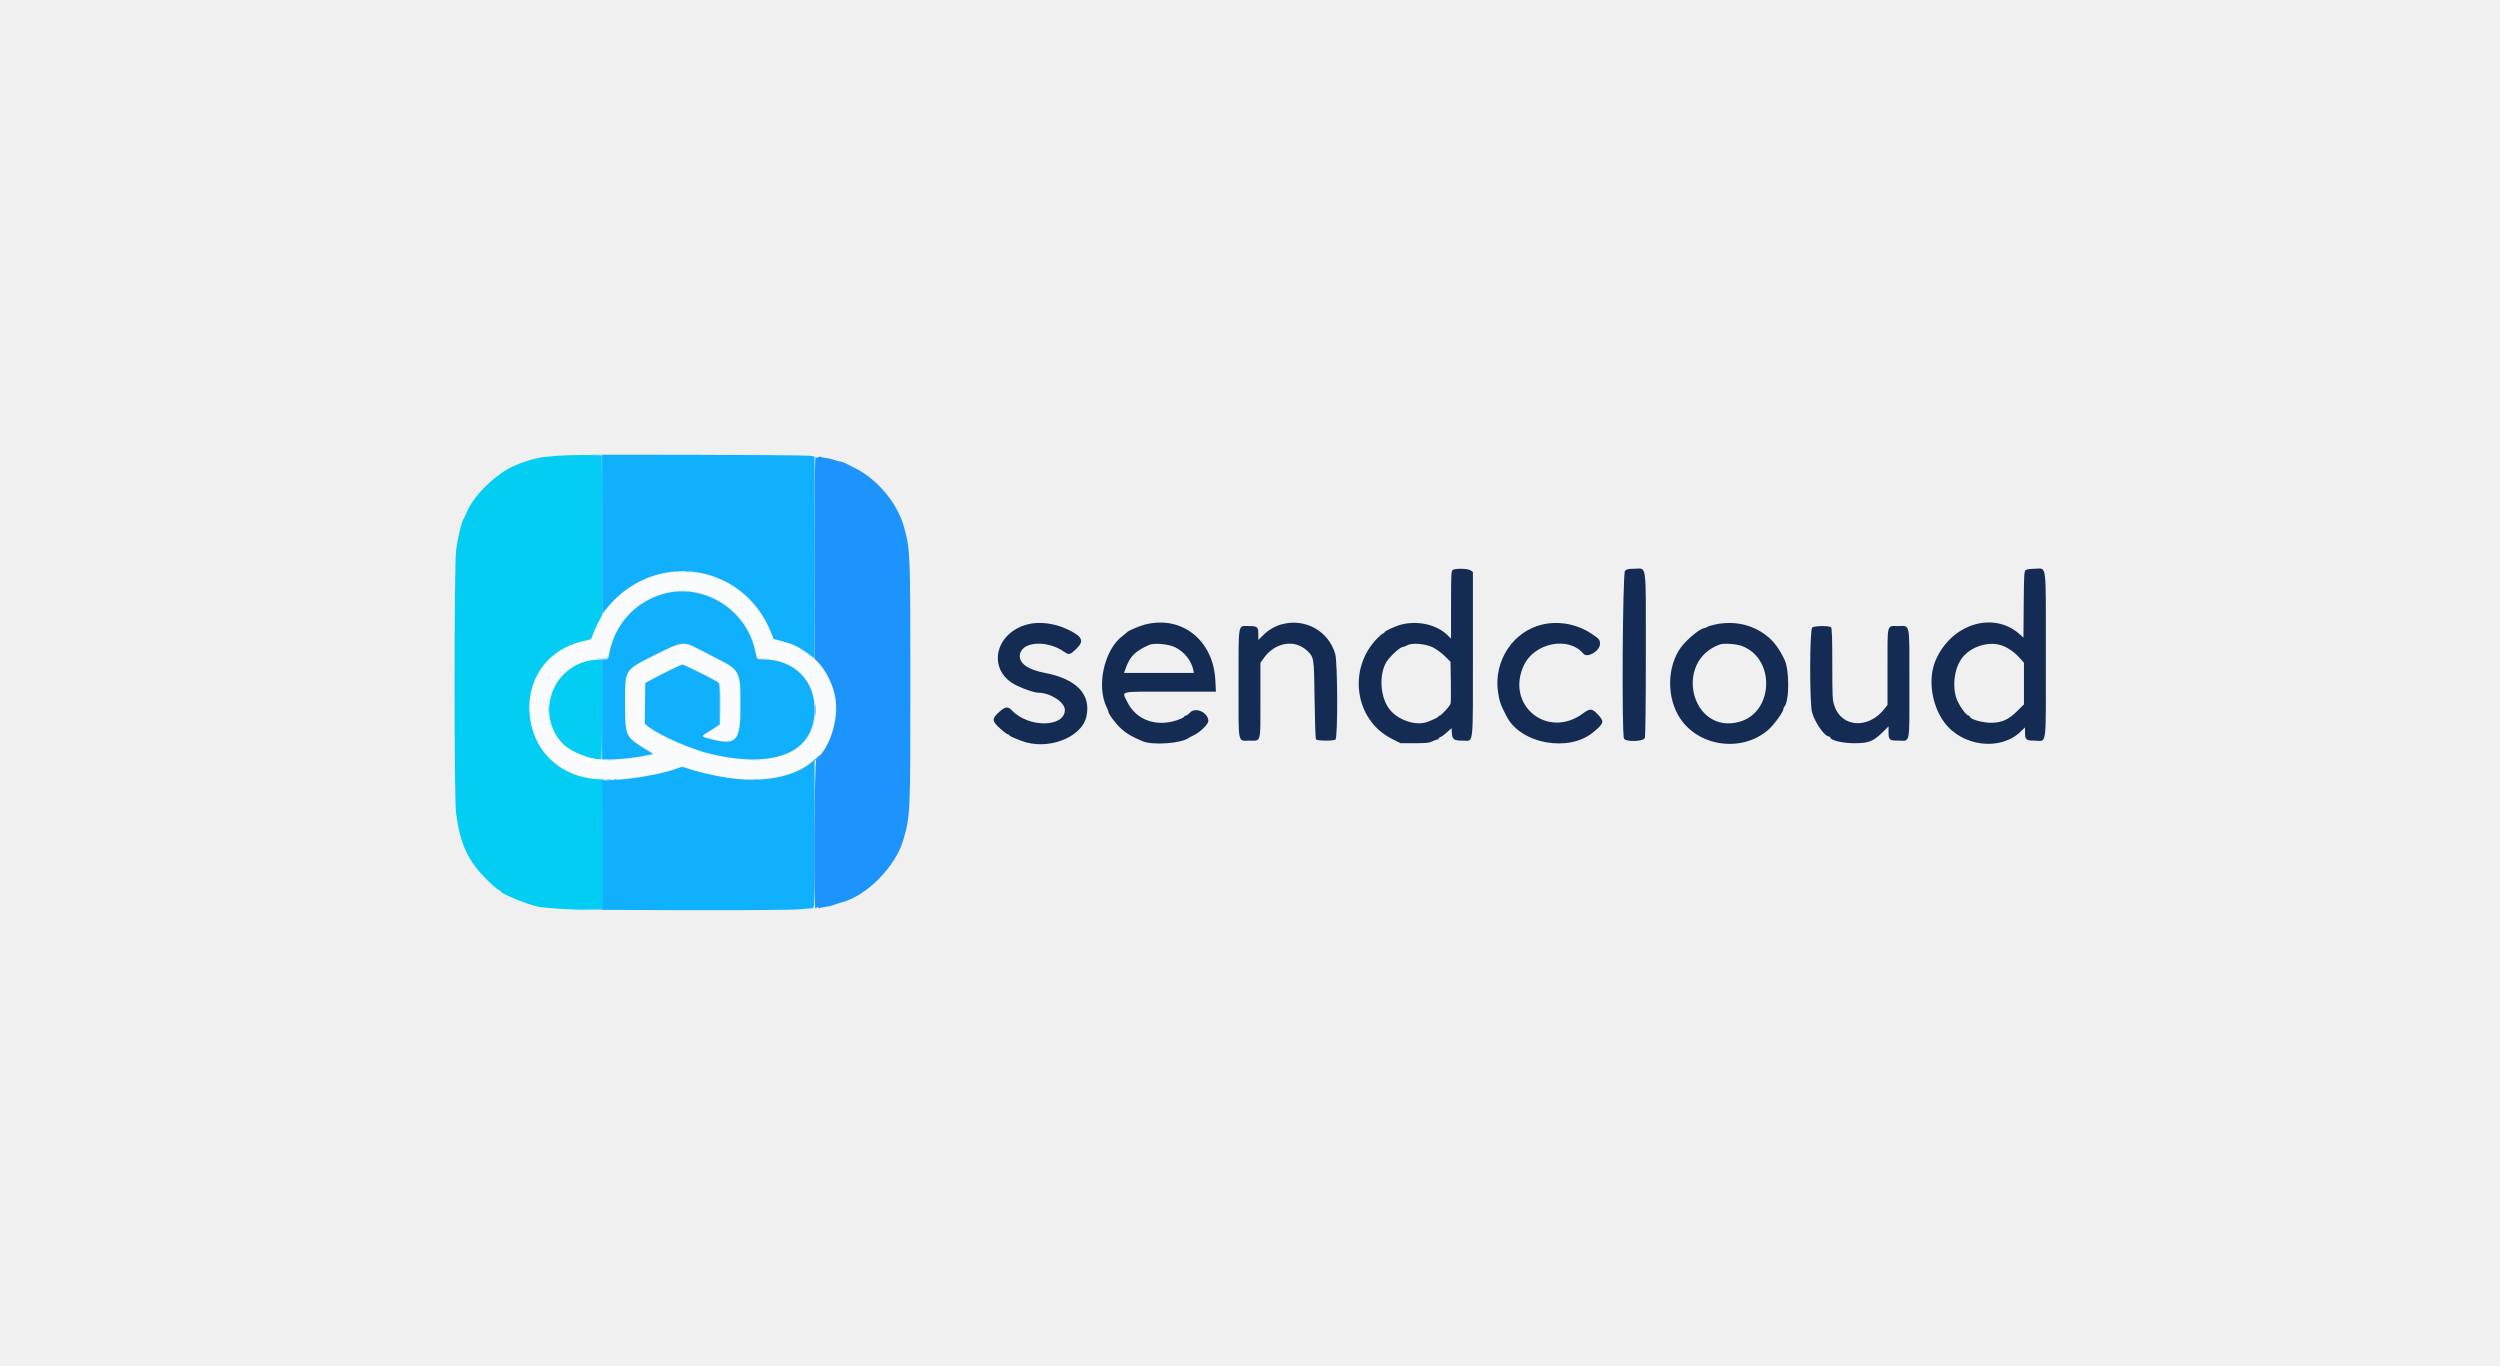
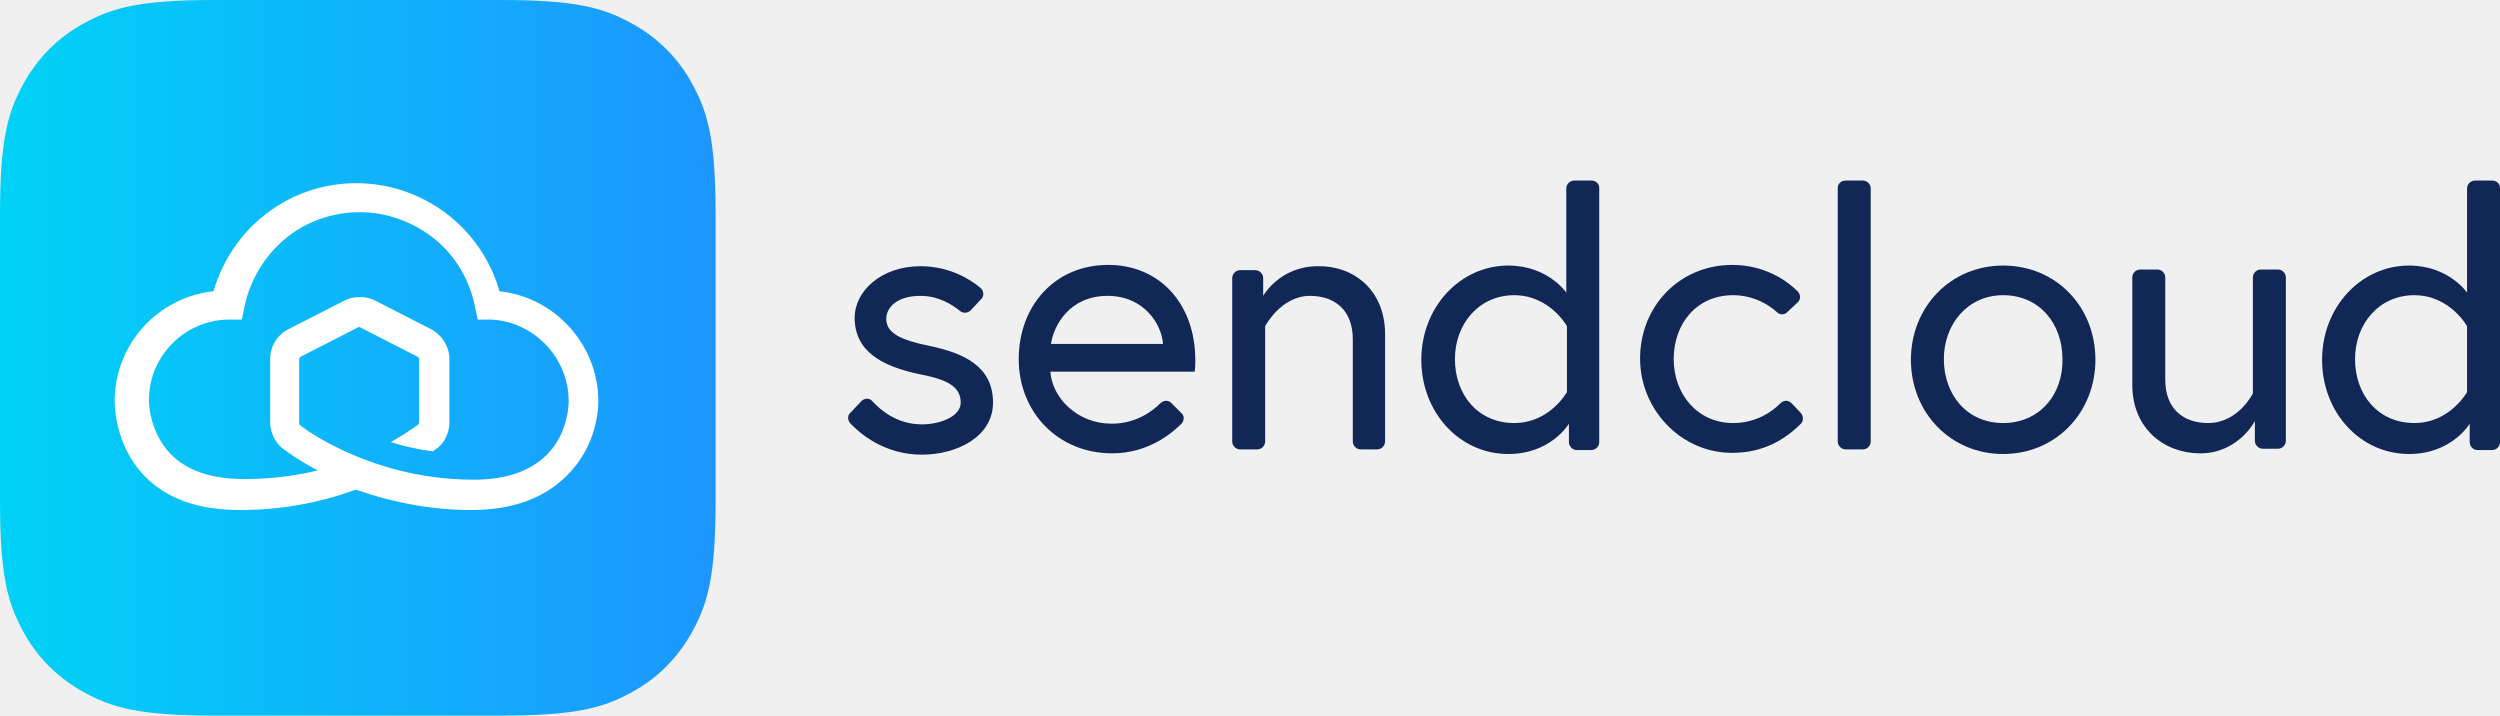
- <svg xmlns="http://www.w3.org/2000/svg" id="svg" version="1.1" width="400" height="218.467" viewBox="0, 0, 400,218.467">
-   <g id="svgg">
-     <path id="path0" d="M89.250 72.920 C 87.875 73.026,86.600 73.160,86.417 73.217 C 86.233 73.274,85.878 73.356,85.626 73.399 C 84.866 73.530,83.143 74.119,82.083 74.611 C 79.151 75.971,75.623 79.486,74.666 82.000 C 74.544 82.321,74.388 82.658,74.320 82.750 C 73.889 83.326,73.263 85.839,72.970 88.167 C 72.650 90.711,72.650 127.867,72.970 130.167 C 73.678 135.247,74.906 137.827,78.104 140.947 C 78.873 141.698,79.651 142.359,79.834 142.417 C 80.017 142.475,80.167 142.581,80.167 142.653 C 80.167 142.998,84.425 144.734,86.083 145.066 C 87.428 145.334,92.301 145.620,94.208 145.542 L 96.333 145.455 96.333 135.156 C 96.333 125.488,96.351 124.853,96.625 124.782 C 96.785 124.740,96.542 124.697,96.083 124.686 C 82.462 124.369,80.329 105.293,93.604 102.511 C 94.600 102.302,94.630 102.280,94.829 101.607 C 94.941 101.227,95.327 100.348,95.687 99.653 L 96.342 98.389 96.335 85.665 C 96.332 78.666,96.311 72.926,96.290 72.909 C 96.098 72.759,91.229 72.766,89.250 72.920 M94.750 105.620 C 88.316 106.517,85.584 114.379,90.091 119.025 C 91.266 120.236,94.370 121.500,96.170 121.500 C 96.274 121.500,96.333 118.612,96.333 113.500 L 96.333 105.500 95.792 105.525 C 95.494 105.539,95.025 105.581,94.750 105.620 M98.208 124.782 C 98.369 124.823,98.631 124.823,98.792 124.782 C 98.952 124.740,98.821 124.705,98.500 124.705 C 98.179 124.705,98.048 124.740,98.208 124.782 " stroke="none" fill="#04cdf4" fill-rule="evenodd" />
-     <path id="path1" d="M107.250 91.593 C 107.067 91.635,106.504 91.748,106.000 91.844 C 101.153 92.764,96.712 96.668,95.014 101.500 C 94.706 102.377,94.662 102.422,93.983 102.538 C 82.358 104.528,81.519 121.197,92.898 124.079 C 96.899 125.092,104.539 124.451,108.580 122.762 C 109.067 122.559,109.241 122.570,110.106 122.858 C 123.396 127.291,133.684 123.200,133.664 113.489 C 133.653 108.143,128.722 102.500,124.061 102.500 C 123.779 102.500,123.646 102.319,123.422 101.634 C 121.877 96.912,117.785 93.205,112.667 91.892 C 111.757 91.659,107.890 91.445,107.250 91.593 M112.250 94.906 C 116.550 96.081,119.936 99.641,120.940 104.042 L 121.235 105.333 122.076 105.336 C 131.411 105.368,133.992 118.181,125.226 120.981 C 120.151 122.602,111.126 120.917,104.970 117.199 C 103.015 116.018,103.153 116.384,103.205 112.502 L 103.250 109.130 106.203 107.607 L 109.156 106.083 111.619 107.319 C 112.975 107.999,114.365 108.731,114.708 108.946 L 115.333 109.338 115.333 112.556 C 115.333 116.250,115.468 115.911,113.517 117.135 L 112.451 117.804 113.100 117.987 C 117.789 119.311,118.334 118.748,118.332 112.584 C 118.331 107.240,118.418 107.378,113.453 104.843 C 108.955 102.546,109.409 102.547,104.952 104.822 C 99.852 107.425,100.083 107.057,100.085 112.583 C 100.086 117.765,100.078 117.748,103.244 119.682 C 104.997 120.754,105.000 120.720,103.125 121.053 C 98.963 121.791,95.506 121.776,93.281 121.011 C 84.603 118.025,86.509 106.152,95.787 105.399 C 97.108 105.292,97.176 105.267,97.262 104.852 C 98.797 97.427,105.411 93.038,112.250 94.906 " stroke="none" fill="#fafbfc" fill-rule="evenodd" />
-     <path id="path2" d="M232.458 91.180 C 232.190 91.336,232.167 91.784,232.167 96.766 L 232.167 102.183 231.542 101.574 C 229.889 99.964,226.930 99.277,224.330 99.899 C 223.319 100.141,221.500 100.973,221.500 101.194 C 221.500 101.271,221.421 101.333,221.324 101.333 C 221.227 101.333,220.796 101.692,220.366 102.130 C 215.575 107.006,216.750 115.203,222.668 118.195 L 224.083 118.910 226.333 118.913 C 228.154 118.916,228.692 118.861,229.151 118.625 C 229.463 118.465,229.819 118.333,229.942 118.333 C 230.066 118.333,230.167 118.263,230.167 118.178 C 230.167 118.092,230.306 117.978,230.476 117.924 C 230.646 117.870,231.114 117.530,231.517 117.168 L 232.250 116.510 232.299 117.297 C 232.363 118.333,232.615 118.500,234.109 118.500 C 235.804 118.500,235.667 119.722,235.667 104.687 L 235.667 91.519 235.296 91.259 C 234.870 90.961,232.928 90.907,232.458 91.180 M260.000 91.333 C 259.616 91.717,259.462 117.472,259.839 118.178 C 260.142 118.744,262.949 118.655,263.171 118.072 C 263.271 117.808,263.333 112.692,263.333 104.656 C 263.333 89.567,263.526 91.000,261.500 91.000 C 260.556 91.000,260.270 91.063,260.000 91.333 M324.116 91.208 C 323.865 91.395,323.831 91.971,323.793 96.719 L 323.750 102.021 323.167 101.495 C 318.950 97.689,312.122 99.841,309.659 105.750 C 308.450 108.649,309.064 112.861,311.091 115.585 C 313.963 119.444,320.030 120.195,323.269 117.091 L 324.000 116.390 324.000 117.123 C 324.000 118.350,324.165 118.500,325.517 118.500 C 327.551 118.500,327.333 120.138,327.333 104.853 C 327.333 89.504,327.525 91.000,325.560 91.000 C 324.891 91.000,324.278 91.088,324.116 91.208 M164.333 99.915 C 158.929 101.410,157.946 107.501,162.750 109.722 C 164.188 110.387,165.540 110.829,166.144 110.832 C 168.027 110.840,170.356 112.342,170.374 113.558 C 170.417 116.398,164.581 116.484,161.927 113.683 C 161.263 112.983,160.853 113.032,159.851 113.932 C 158.665 114.999,158.689 115.357,160.028 116.569 C 160.594 117.081,161.157 117.500,161.278 117.500 C 161.400 117.500,161.500 117.559,161.500 117.630 C 161.500 117.761,161.868 117.934,163.417 118.532 C 167.543 120.127,173.066 118.065,173.824 114.646 C 174.610 111.104,172.251 108.629,167.167 107.661 C 164.597 107.172,163.167 106.218,163.167 104.995 C 163.167 102.657,167.425 102.262,170.331 104.331 C 171.012 104.816,171.239 104.758,172.167 103.864 C 173.525 102.556,173.243 101.878,170.861 100.723 C 168.762 99.705,166.228 99.392,164.333 99.915 M183.250 99.913 C 182.367 100.135,180.489 100.927,180.339 101.141 C 180.290 101.210,179.959 101.486,179.604 101.753 C 176.656 103.968,175.376 109.818,177.095 113.222 C 177.226 113.481,177.333 113.761,177.333 113.844 C 177.333 114.218,178.572 115.870,179.415 116.622 C 180.293 117.404,181.091 117.867,182.828 118.602 C 184.419 119.275,188.964 118.954,190.167 118.084 C 190.304 117.985,190.679 117.785,191.000 117.640 C 191.964 117.206,193.333 115.871,193.333 115.366 C 193.333 114.013,191.312 113.066,190.417 114.000 C 190.153 114.275,189.839 114.500,189.719 114.500 C 189.598 114.500,189.500 114.559,189.500 114.630 C 189.500 114.702,189.256 114.863,188.958 114.989 C 185.371 116.501,181.823 115.372,180.330 112.244 C 179.502 110.508,178.810 110.667,187.191 110.667 L 194.550 110.667 194.452 108.792 C 194.119 102.428,189.094 98.444,183.250 99.913 M205.000 99.907 C 203.944 100.203,202.899 100.831,202.056 101.675 L 201.333 102.400 201.333 101.483 C 201.333 100.287,201.186 100.167,199.723 100.167 C 198.049 100.167,198.167 99.464,198.167 109.456 C 198.167 119.359,198.000 118.500,199.917 118.500 C 201.810 118.500,201.667 119.026,201.667 112.079 L 201.667 106.059 202.224 105.274 C 204.018 102.752,207.182 102.231,209.155 104.134 C 210.249 105.190,210.242 105.141,210.333 111.917 C 210.379 115.308,210.477 118.177,210.552 118.292 C 210.713 118.542,213.284 118.579,213.667 118.337 C 214.067 118.084,214.032 105.989,213.627 104.604 C 212.547 100.911,208.764 98.851,205.000 99.907 M246.833 99.909 C 242.109 100.982,238.969 105.717,239.676 110.701 C 239.890 112.214,240.125 112.869,241.116 114.728 C 243.401 119.015,250.953 120.382,254.849 117.214 C 256.672 115.731,256.747 115.438,255.598 114.256 C 254.699 113.331,254.400 113.316,253.285 114.143 C 247.615 118.344,240.841 112.848,243.814 106.460 C 245.501 102.835,250.989 101.758,253.340 104.591 C 253.971 105.352,256.000 104.152,256.000 103.017 C 256.000 102.362,255.888 102.227,254.667 101.408 C 252.365 99.865,249.467 99.311,246.833 99.909 M274.339 99.936 C 273.747 100.065,273.188 100.245,273.098 100.336 C 273.007 100.426,272.832 100.500,272.709 100.500 C 272.181 100.500,270.544 101.751,269.395 103.032 C 266.877 105.840,266.491 110.903,268.525 114.460 C 271.358 119.417,278.593 120.566,282.948 116.750 C 283.821 115.985,285.333 113.905,285.333 113.469 C 285.333 113.339,285.403 113.162,285.488 113.075 C 286.310 112.236,286.329 107.190,285.517 105.529 C 284.600 103.653,283.763 102.553,282.546 101.628 C 280.241 99.875,277.346 99.278,274.339 99.936 M289.958 100.399 C 289.533 100.722,289.513 112.619,289.936 114.023 C 290.431 115.667,291.945 117.833,292.600 117.833 C 292.728 117.833,292.833 117.895,292.833 117.969 C 292.833 118.435,294.786 118.917,296.667 118.914 C 298.988 118.911,299.689 118.643,301.186 117.187 L 302.167 116.234 302.167 117.167 C 302.167 118.370,302.317 118.500,303.711 118.500 C 305.691 118.500,305.500 119.471,305.500 109.388 C 305.500 99.256,305.685 100.181,303.658 100.172 C 301.870 100.164,302.000 99.656,302.000 106.677 L 302.000 112.787 301.493 113.435 C 298.964 116.667,294.679 116.415,293.515 112.966 C 293.189 112.001,293.167 111.575,293.167 106.251 C 293.167 102.052,293.114 100.514,292.967 100.367 C 292.688 100.088,290.335 100.113,289.958 100.399 M188.051 103.578 C 189.488 104.298,190.596 105.673,190.910 107.125 L 191.026 107.667 185.437 107.667 L 179.848 107.667 180.077 107.019 C 180.778 105.030,181.578 104.216,183.833 103.195 C 184.648 102.826,186.971 103.037,188.051 103.578 M229.240 103.570 C 229.785 103.837,230.647 104.466,231.157 104.967 L 232.083 105.878 232.135 109.053 C 232.164 110.799,232.146 112.383,232.095 112.572 C 231.989 112.969,230.594 114.500,230.338 114.500 C 230.244 114.500,230.166 114.556,230.165 114.625 C 230.163 114.740,229.613 115.015,228.450 115.480 C 226.628 116.209,223.739 115.275,222.335 113.502 C 220.682 111.415,220.588 107.333,222.150 105.459 C 223.032 104.400,224.117 103.505,224.531 103.494 C 224.651 103.491,224.938 103.377,225.167 103.241 C 225.894 102.811,228.048 102.984,229.240 103.570 M278.677 103.351 C 284.087 105.323,283.820 113.973,278.302 115.489 C 270.661 117.590,267.681 105.830,275.167 103.117 C 275.808 102.885,277.754 103.014,278.677 103.351 M320.500 103.353 C 321.473 103.752,322.408 104.427,323.139 105.258 L 323.833 106.047 323.833 109.372 L 323.833 112.698 322.792 113.734 C 321.440 115.079,320.452 115.557,318.853 115.641 C 317.393 115.717,315.167 115.106,315.167 114.629 C 315.167 114.558,315.087 114.500,314.991 114.500 C 314.675 114.500,313.836 113.440,313.287 112.348 C 312.340 110.464,312.529 107.471,313.713 105.595 C 315.043 103.489,318.251 102.429,320.500 103.353 " stroke="none" fill="#142c54" fill-rule="evenodd" />
-     <path id="path3" d="M94.542 72.787 L 96.333 72.845 96.341 85.547 L 96.349 98.250 96.799 97.667 C 104.391 87.836,118.997 89.884,123.466 101.405 L 123.785 102.227 125.101 102.581 C 126.862 103.055,127.804 103.497,129.181 104.499 L 130.333 105.337 130.333 89.185 L 130.333 73.034 129.542 72.920 C 129.106 72.857,120.650 72.788,110.750 72.767 C 100.850 72.746,93.556 72.755,94.542 72.787 M106.250 94.997 C 101.570 96.277,98.251 99.992,97.424 104.875 C 97.330 105.432,97.265 105.500,96.826 105.500 L 96.333 105.500 96.333 113.500 L 96.333 121.500 97.828 121.500 C 99.289 121.500,102.122 121.168,103.713 120.810 L 104.510 120.631 103.297 119.884 C 100.036 117.875,100.007 117.813,100.007 112.583 C 100.007 106.949,99.799 107.276,105.061 104.643 C 109.074 102.635,109.435 102.588,111.675 103.789 C 112.358 104.155,113.779 104.888,114.833 105.417 C 118.318 107.167,118.500 107.522,118.500 112.583 C 118.500 118.582,117.938 119.284,113.922 118.314 C 112.263 117.913,112.153 117.802,112.946 117.330 C 113.297 117.122,113.938 116.719,114.371 116.434 L 115.158 115.917 115.162 112.629 C 115.167 109.398,115.160 109.337,114.792 109.107 C 113.904 108.552,109.434 106.333,109.205 106.333 C 108.979 106.333,106.241 107.670,104.083 108.834 L 103.250 109.283 103.205 112.554 L 103.160 115.825 103.955 116.415 C 105.798 117.781,110.667 119.896,113.583 120.596 C 123.713 123.028,130.045 120.536,130.335 114.004 C 130.558 108.991,127.157 105.507,122.036 105.501 C 121.477 105.500,121.134 105.424,121.094 105.292 C 121.060 105.177,120.904 104.525,120.747 103.843 C 119.273 97.425,112.494 93.289,106.250 94.997 M130.172 121.687 C 127.346 124.322,122.131 125.344,116.224 124.421 C 113.967 124.068,111.355 123.442,109.869 122.897 C 109.219 122.658,109.097 122.659,108.490 122.901 C 106.146 123.839,100.459 124.827,97.375 124.832 L 96.333 124.833 96.333 135.161 L 96.333 145.488 94.625 145.542 C 93.685 145.572,100.417 145.610,109.583 145.626 C 120.260 145.645,126.879 145.592,128.000 145.480 C 128.962 145.383,129.881 145.306,130.042 145.308 C 130.317 145.312,130.333 144.642,130.333 133.539 L 130.333 121.766 130.866 121.216 C 131.712 120.344,131.348 120.590,130.172 121.687 " stroke="none" fill="#11b0fc" fill-rule="evenodd" />
-     <path id="path4" d="M130.338 89.175 L 130.343 105.417 130.861 105.917 C 131.447 106.483,132.327 107.797,132.702 108.667 C 133.299 110.053,133.384 110.305,133.603 111.333 C 134.323 114.720,132.886 119.589,130.609 121.479 C 130.309 121.727,130.169 145.333,130.467 145.333 C 130.540 145.333,130.701 145.240,130.824 145.125 C 131.006 144.956,131.023 144.961,130.915 145.151 C 130.810 145.336,130.867 145.362,131.182 145.274 C 131.403 145.212,131.921 145.115,132.333 145.058 C 132.746 145.001,133.220 144.884,133.387 144.798 C 133.554 144.712,134.100 144.536,134.601 144.405 C 138.689 143.340,143.311 138.659,144.543 134.333 C 145.652 130.440,145.656 130.347,145.656 109.167 C 145.656 88.249,145.641 87.894,144.620 84.250 C 143.569 80.500,140.416 76.719,136.833 74.915 C 136.146 74.569,135.384 74.184,135.141 74.059 C 134.898 73.935,134.551 73.833,134.370 73.833 C 134.189 73.833,133.784 73.726,133.470 73.595 C 133.156 73.464,132.601 73.329,132.237 73.295 C 131.873 73.261,131.480 73.174,131.364 73.102 C 131.247 73.030,131.056 73.051,130.939 73.148 C 130.787 73.274,130.669 73.269,130.529 73.129 C 130.379 72.979,130.334 76.725,130.338 89.175 M130.392 113.583 C 130.392 114.408,130.420 114.767,130.455 114.380 C 130.490 113.993,130.490 113.318,130.456 112.880 C 130.422 112.442,130.393 112.758,130.392 113.583 " stroke="none" fill="#1c94fc" fill-rule="evenodd" />
-     <path id="path5" d="M108.875 94.615 C 109.035 94.657,109.298 94.657,109.458 94.615 C 109.619 94.573,109.487 94.539,109.167 94.539 C 108.846 94.539,108.715 94.573,108.875 94.615 M133.717 113.500 C 133.717 114.004,133.748 114.210,133.786 113.958 C 133.824 113.706,133.824 113.294,133.786 113.042 C 133.748 112.790,133.717 112.996,133.717 113.500 " stroke="none" fill="#69ccfc" fill-rule="evenodd" />
-     <path id="path6" d="M107.875 94.615 C 108.035 94.657,108.298 94.657,108.458 94.615 C 108.619 94.573,108.487 94.539,108.167 94.539 C 107.846 94.539,107.715 94.573,107.875 94.615 M109.875 94.615 C 110.035 94.657,110.298 94.657,110.458 94.615 C 110.619 94.573,110.487 94.539,110.167 94.539 C 109.846 94.539,109.715 94.573,109.875 94.615 M97.167 105.139 C 97.167 105.259,96.830 105.345,96.292 105.363 L 95.417 105.393 96.232 105.457 C 96.998 105.516,97.535 105.312,97.281 105.058 C 97.218 104.996,97.167 105.032,97.167 105.139 M121.625 105.454 C 121.923 105.491,122.410 105.491,122.708 105.454 C 123.006 105.417,122.763 105.387,122.167 105.387 C 121.571 105.387,121.327 105.417,121.625 105.454 M115.237 112.583 C 115.237 114.417,115.261 115.189,115.291 114.301 C 115.321 113.412,115.321 111.912,115.291 110.967 C 115.261 110.023,115.237 110.750,115.237 112.583 M87.717 113.500 C 87.717 114.004,87.748 114.210,87.786 113.958 C 87.824 113.706,87.824 113.294,87.786 113.042 C 87.748 112.790,87.717 112.996,87.717 113.500 M96.963 121.622 C 97.355 121.657,97.955 121.657,98.296 121.621 C 98.637 121.585,98.317 121.557,97.583 121.557 C 96.850 121.558,96.571 121.587,96.963 121.622 M120.129 121.622 C 120.521 121.657,121.121 121.657,121.463 121.621 C 121.804 121.585,121.483 121.557,120.750 121.557 C 120.017 121.558,119.737 121.587,120.129 121.622 " stroke="none" fill="#7edcfc" fill-rule="evenodd" />
-     <path id="path7" d="M108.042 91.448 C 108.202 91.490,108.465 91.490,108.625 91.448 C 108.785 91.406,108.654 91.372,108.333 91.372 C 108.013 91.372,107.881 91.406,108.042 91.448 M109.708 91.448 C 109.869 91.490,110.131 91.490,110.292 91.448 C 110.452 91.406,110.321 91.372,110.000 91.372 C 109.679 91.372,109.548 91.406,109.708 91.448 M84.545 113.500 C 84.545 113.912,84.578 114.081,84.618 113.875 C 84.657 113.669,84.657 113.331,84.618 113.125 C 84.578 112.919,84.545 113.087,84.545 113.500 M97.127 124.785 C 97.334 124.824,97.634 124.823,97.794 124.781 C 97.953 124.739,97.783 124.707,97.417 124.709 C 97.050 124.711,96.920 124.745,97.127 124.785 " stroke="none" fill="#48c5fc" fill-rule="evenodd" />
-     <path id="path8" d="M118.404 112.583 C 118.404 114.600,118.429 115.402,118.458 114.366 C 118.487 113.329,118.487 111.679,118.458 110.699 C 118.428 109.719,118.404 110.567,118.404 112.583 M120.708 124.782 C 120.869 124.823,121.131 124.823,121.292 124.782 C 121.452 124.740,121.321 124.705,121.000 124.705 C 120.679 124.705,120.548 124.740,120.708 124.782 " stroke="none" fill="#44b4f8" fill-rule="evenodd" />
+ <svg xmlns="http://www.w3.org/2000/svg" version="1.1" id="Layer_1" x="0px" y="0px" viewBox="0 0 379.4 108.6" xml:space="preserve" width="379.4" height="108.6">
+   <defs id="defs46" />
+   <style type="text/css" id="style2">
+ 	.st0{fill-rule:evenodd;clip-rule:evenodd;fill:url(#SVGID_1_);}
+ 	.st1{fill:#FFFFFF;}
+ 	.st2{fill:#112857;}
+ </style>
+   <g id="g41" transform="translate(-108.5,-108.5)">
+     <linearGradient id="SVGID_1_" gradientUnits="userSpaceOnUse" x1="108.507" y1="162.761" x2="217.014" y2="162.761">
+       <stop offset="0" style="stop-color:#00D2F6" id="stop4" />
+       <stop offset="1" style="stop-color:#1D96FF" id="stop6" />
+     </linearGradient>
+     <path class="st0" d="m 141,108.5 h 43.6 c 11.3,0 15.4,1.2 19.5,3.4 4.1,2.2 7.4,5.4 9.6,9.6 2.2,4.1 3.4,8.2 3.4,19.5 v 43.6 c 0,11.3 -1.2,15.4 -3.4,19.5 -2.2,4.1 -5.4,7.4 -9.6,9.6 -4.1,2.2 -8.2,3.4 -19.5,3.4 H 141 c -11.3,0 -15.4,-1.2 -19.5,-3.4 -4.1,-2.2 -7.4,-5.4 -9.6,-9.6 -2.2,-4.1 -3.4,-8.2 -3.4,-19.5 V 141 c 0,-11.3 1.2,-15.4 3.4,-19.5 2.2,-4.1 5.4,-7.4 9.6,-9.6 4.1,-2.2 8.2,-3.4 19.5,-3.4 z" id="path9" style="clip-rule:evenodd;fill:url(#SVGID_1_);fill-rule:evenodd" />
+     <path class="st1" d="m 199.3,169.4 c 0,-8.6 -6.6,-15.8 -15,-16.7 -1.2,-4.3 -3.8,-8.3 -7.3,-11.2 -4,-3.3 -9.1,-5.2 -14.4,-5.2 -5.3,0 -10.3,1.8 -14.4,5.2 -3.5,2.9 -6,6.8 -7.3,11.2 -8.4,0.9 -15,8 -15,16.7 0,0 0,0 0,0 0,0.8 0.1,6.7 4.5,11.3 3.4,3.5 8.2,5.2 14.5,5.2 6,0 11.9,-1 17.6,-3.1 1.8,0.6 3.6,1.2 5.4,1.6 4,1 8.1,1.5 12.1,1.5 6.3,0 11.1,-1.8 14.5,-5.2 4.7,-4.6 4.8,-10.4 4.8,-11.3 0,0 0,0 0,0 z m -4.5,0 v 0 c 0,0 0.1,4.7 -3.3,8.1 -2.5,2.5 -6.2,3.8 -11.1,3.8 -8.4,0 -15.1,-2.3 -19.3,-4.2 -4,-1.8 -6.5,-3.6 -7.1,-4.1 -0.1,0 -0.1,-0.1 -0.1,-0.2 0,-0.1 0,-0.1 0,-0.2 V 163 c 0,-0.2 0.1,-0.3 0.3,-0.4 l 8.6,-4.4 c 0.1,-0.1 0.3,-0.1 0.4,0 l 8.6,4.4 c 0.2,0.1 0.3,0.2 0.3,0.4 v 9.6 c 0,0.1 -0.1,0.3 -0.1,0.3 -0.4,0.3 -1.9,1.4 -4.2,2.7 1.9,0.6 4.1,1.1 6.4,1.4 0.5,-0.4 0.8,-0.6 0.8,-0.6 v 0 c 0.8,-0.7 1.7,-2 1.7,-3.8 V 163 c 0,-1.9 -1.1,-3.6 -2.7,-4.5 l -8.6,-4.4 c -1.4,-0.7 -3.2,-0.7 -4.6,0 l -8.6,4.4 c -1.7,0.9 -2.7,2.6 -2.7,4.5 v 9.6 c 0,1.7 0.9,3.1 1.7,3.8 v 0 c 0.1,0.1 2,1.6 5.5,3.5 -3.7,0.9 -7.4,1.3 -11.2,1.3 -4.9,0 -8.7,-1.3 -11.1,-3.8 -3.3,-3.4 -3.3,-8 -3.3,-8.1 v 0 0 c 0,0 0,0 0,-0.1 0,-6.7 5.5,-12.2 12.2,-12.2 h 1.9 l 0.4,-1.9 c 0.8,-4 3,-7.7 6.1,-10.3 3.2,-2.7 7.3,-4.1 11.4,-4.1 4.1,0 8.2,1.5 11.4,4.1 3.2,2.6 5.3,6.3 6.1,10.3 l 0.4,1.9 h 1.9 c 6.4,0.2 11.9,5.6 11.9,12.4 0,0 0,0 0,0 z" id="path11" style="fill:#ffffff" />
+     <g id="g15">
+       <path class="st2" d="m 239.3,169.3 c 0.5,-0.4 1.2,-0.4 1.6,0.1 1.2,1.3 3.7,3.5 7.5,3.5 2.8,0 5.9,-1.2 5.9,-3.3 0,-2.4 -2,-3.5 -6.2,-4.3 -5.8,-1.2 -9.9,-3.5 -9.9,-8.6 0,-3.9 3.9,-7.8 10,-7.8 4.5,0 7.7,2.1 9.1,3.3 0.5,0.4 0.6,1.2 0.1,1.7 l -1.6,1.7 c -0.4,0.4 -1.1,0.5 -1.6,0.1 -1.1,-0.9 -3.2,-2.3 -6,-2.3 -3.5,0 -5.2,1.7 -5.2,3.5 0,2.1 2.1,3.2 6.6,4.1 5.2,1.1 9.6,3.1 9.6,8.6 0,5.2 -5.5,7.9 -10.8,7.9 -5.7,0 -9.4,-3.2 -10.9,-4.8 -0.4,-0.5 -0.4,-1.2 0.1,-1.6 z" id="path13" style="fill:#112857" />
+     </g>
+     <path class="st2" d="m 289.9,163.2 c 0,-8.8 -5.6,-14.5 -13.2,-14.5 -8.2,0 -13.6,6.3 -13.6,14.3 0,8 5.9,14.3 14.2,14.3 5.4,0 9,-3 10.5,-4.5 0.4,-0.4 0.5,-1.2 0,-1.6 l -1.5,-1.5 c -0.4,-0.5 -1.2,-0.5 -1.7,0 -1.2,1.2 -3.7,3.1 -7.4,3.1 -5.1,0 -9,-3.8 -9.3,-7.9 h 21.9 c 0.1,-0.7 0.1,-1.2 0.1,-1.7 z M 268,160.7 c 0.4,-2.8 2.8,-7.3 8.6,-7.3 5.5,0 8.2,4.3 8.4,7.3 z" id="path17" style="fill:#112857" />
+     <g id="g21">
+       <path class="st2" d="m 318.7,159.2 v 16.3 c 0,0.6 -0.5,1.2 -1.2,1.2 H 315 c -0.6,0 -1.2,-0.5 -1.2,-1.2 V 160 c 0,-4.6 -2.9,-6.6 -6.5,-6.6 -4.4,0 -6.8,4.6 -6.8,4.6 v 17.5 c 0,0.6 -0.5,1.2 -1.2,1.2 h -2.6 c -0.6,0 -1.2,-0.5 -1.2,-1.2 v -24.8 c 0,-0.6 0.5,-1.2 1.2,-1.2 h 2.3 c 0.6,0 1.2,0.5 1.2,1.2 v 2.7 c 0,0 2.5,-4.5 8.3,-4.5 5.4,-0.1 10.2,3.6 10.2,10.3 z" id="path19" style="fill:#112857" />
+     </g>
+     <path class="st2" d="m 350,135.9 h -2.6 c -0.6,0 -1.2,0.5 -1.2,1.2 v 15.8 c 0,0 -2.8,-4.1 -8.8,-4.1 -7.3,0 -13.2,6.3 -13.2,14.3 0,8 5.8,14.3 13.2,14.3 6.5,0 9.2,-4.6 9.2,-4.6 v 2.8 c 0,0.6 0.5,1.2 1.2,1.2 h 2.2 c 0.6,0 1.2,-0.5 1.2,-1.2 V 137 c 0,-0.6 -0.5,-1.1 -1.2,-1.1 z m -3.7,32.1 c 0,0 -2.6,4.7 -8,4.7 -5.5,0 -9,-4.3 -9,-9.7 0,-5.3 3.6,-9.7 9,-9.7 5.4,0 8,4.7 8,4.7 z" id="path23" style="fill:#112857" />
+     <g id="g27">
+       <path class="st2" d="m 381.7,172.9 c -1.4,1.4 -4.6,4.1 -9.5,4.3 -8,0.5 -14.7,-6.1 -14.8,-14.1 -0.1,-8 5.9,-14.4 14,-14.4 5,0 8.4,2.5 9.9,4 0.5,0.5 0.5,1.3 0,1.7 l -1.6,1.5 c -0.4,0.4 -1.1,0.4 -1.5,0 -1.1,-1 -3.4,-2.6 -6.7,-2.6 -5.5,0 -9,4.3 -9,9.7 0,5.3 3.6,9.7 9,9.7 3.6,0 6,-1.8 7.2,-3 0.5,-0.5 1.2,-0.5 1.7,0 l 1.5,1.6 c 0.3,0.5 0.3,1.2 -0.2,1.6 z" id="path25" style="fill:#112857" />
+     </g>
+     <g id="g31">
+       <path class="st2" d="m 388.6,135.9 h 2.6 c 0.6,0 1.2,0.5 1.2,1.2 v 38.4 c 0,0.6 -0.5,1.2 -1.2,1.2 h -2.6 c -0.6,0 -1.2,-0.5 -1.2,-1.2 V 137 c 0,-0.6 0.5,-1.1 1.2,-1.1 z" id="path29" style="fill:#112857" />
+     </g>
+     <path class="st2" d="m 412.5,148.8 c -8,0 -14,6.3 -14,14.3 0,8 6,14.3 14,14.3 8,0 14,-6.3 14,-14.3 0,-8.1 -6,-14.3 -14,-14.3 z m 0,23.9 c -5.5,0 -9,-4.3 -9,-9.7 0,-5.3 3.6,-9.7 9,-9.7 5.5,0 9,4.3 9,9.7 0.1,5.4 -3.5,9.7 -9,9.7 z" id="path33" style="fill:#112857" />
+     <g id="g37">
+       <path class="st2" d="m 432.1,166.9 v -16.3 c 0,-0.6 0.5,-1.2 1.2,-1.2 h 2.6 c 0.6,0 1.2,0.5 1.2,1.2 v 15.5 c 0,4.6 2.9,6.6 6.5,6.6 4.6,0 6.8,-4.5 6.8,-4.5 v -17.6 c 0,-0.6 0.5,-1.2 1.2,-1.2 h 2.6 c 0.6,0 1.2,0.5 1.2,1.2 v 24.8 c 0,0.6 -0.5,1.2 -1.2,1.2 h -2.3 c -0.6,0 -1.2,-0.5 -1.2,-1.2 v -3 c 0,0 -2.5,4.9 -8.3,4.9 -5.4,0 -10.3,-3.7 -10.3,-10.4 z" id="path35" style="fill:#112857" />
+     </g>
+     <path class="st2" d="m 486.7,135.9 h -2.6 c -0.6,0 -1.2,0.5 -1.2,1.2 v 15.8 c 0,0 -2.8,-4.1 -8.8,-4.1 -7.3,0 -13.2,6.3 -13.2,14.3 0,8 5.8,14.3 13.2,14.3 6.5,0 9.2,-4.6 9.2,-4.6 v 2.8 c 0,0.6 0.5,1.2 1.2,1.2 h 2.2 c 0.6,0 1.2,-0.5 1.2,-1.2 V 137 c 0,-0.6 -0.5,-1.1 -1.2,-1.1 z m -3.8,32.1 c 0,0 -2.6,4.7 -8,4.7 -5.5,0 -9,-4.3 -9,-9.7 0,-5.3 3.6,-9.7 9,-9.7 5.4,0 8,4.7 8,4.7 z" id="path39" style="fill:#112857" />
  </g>
</svg>
